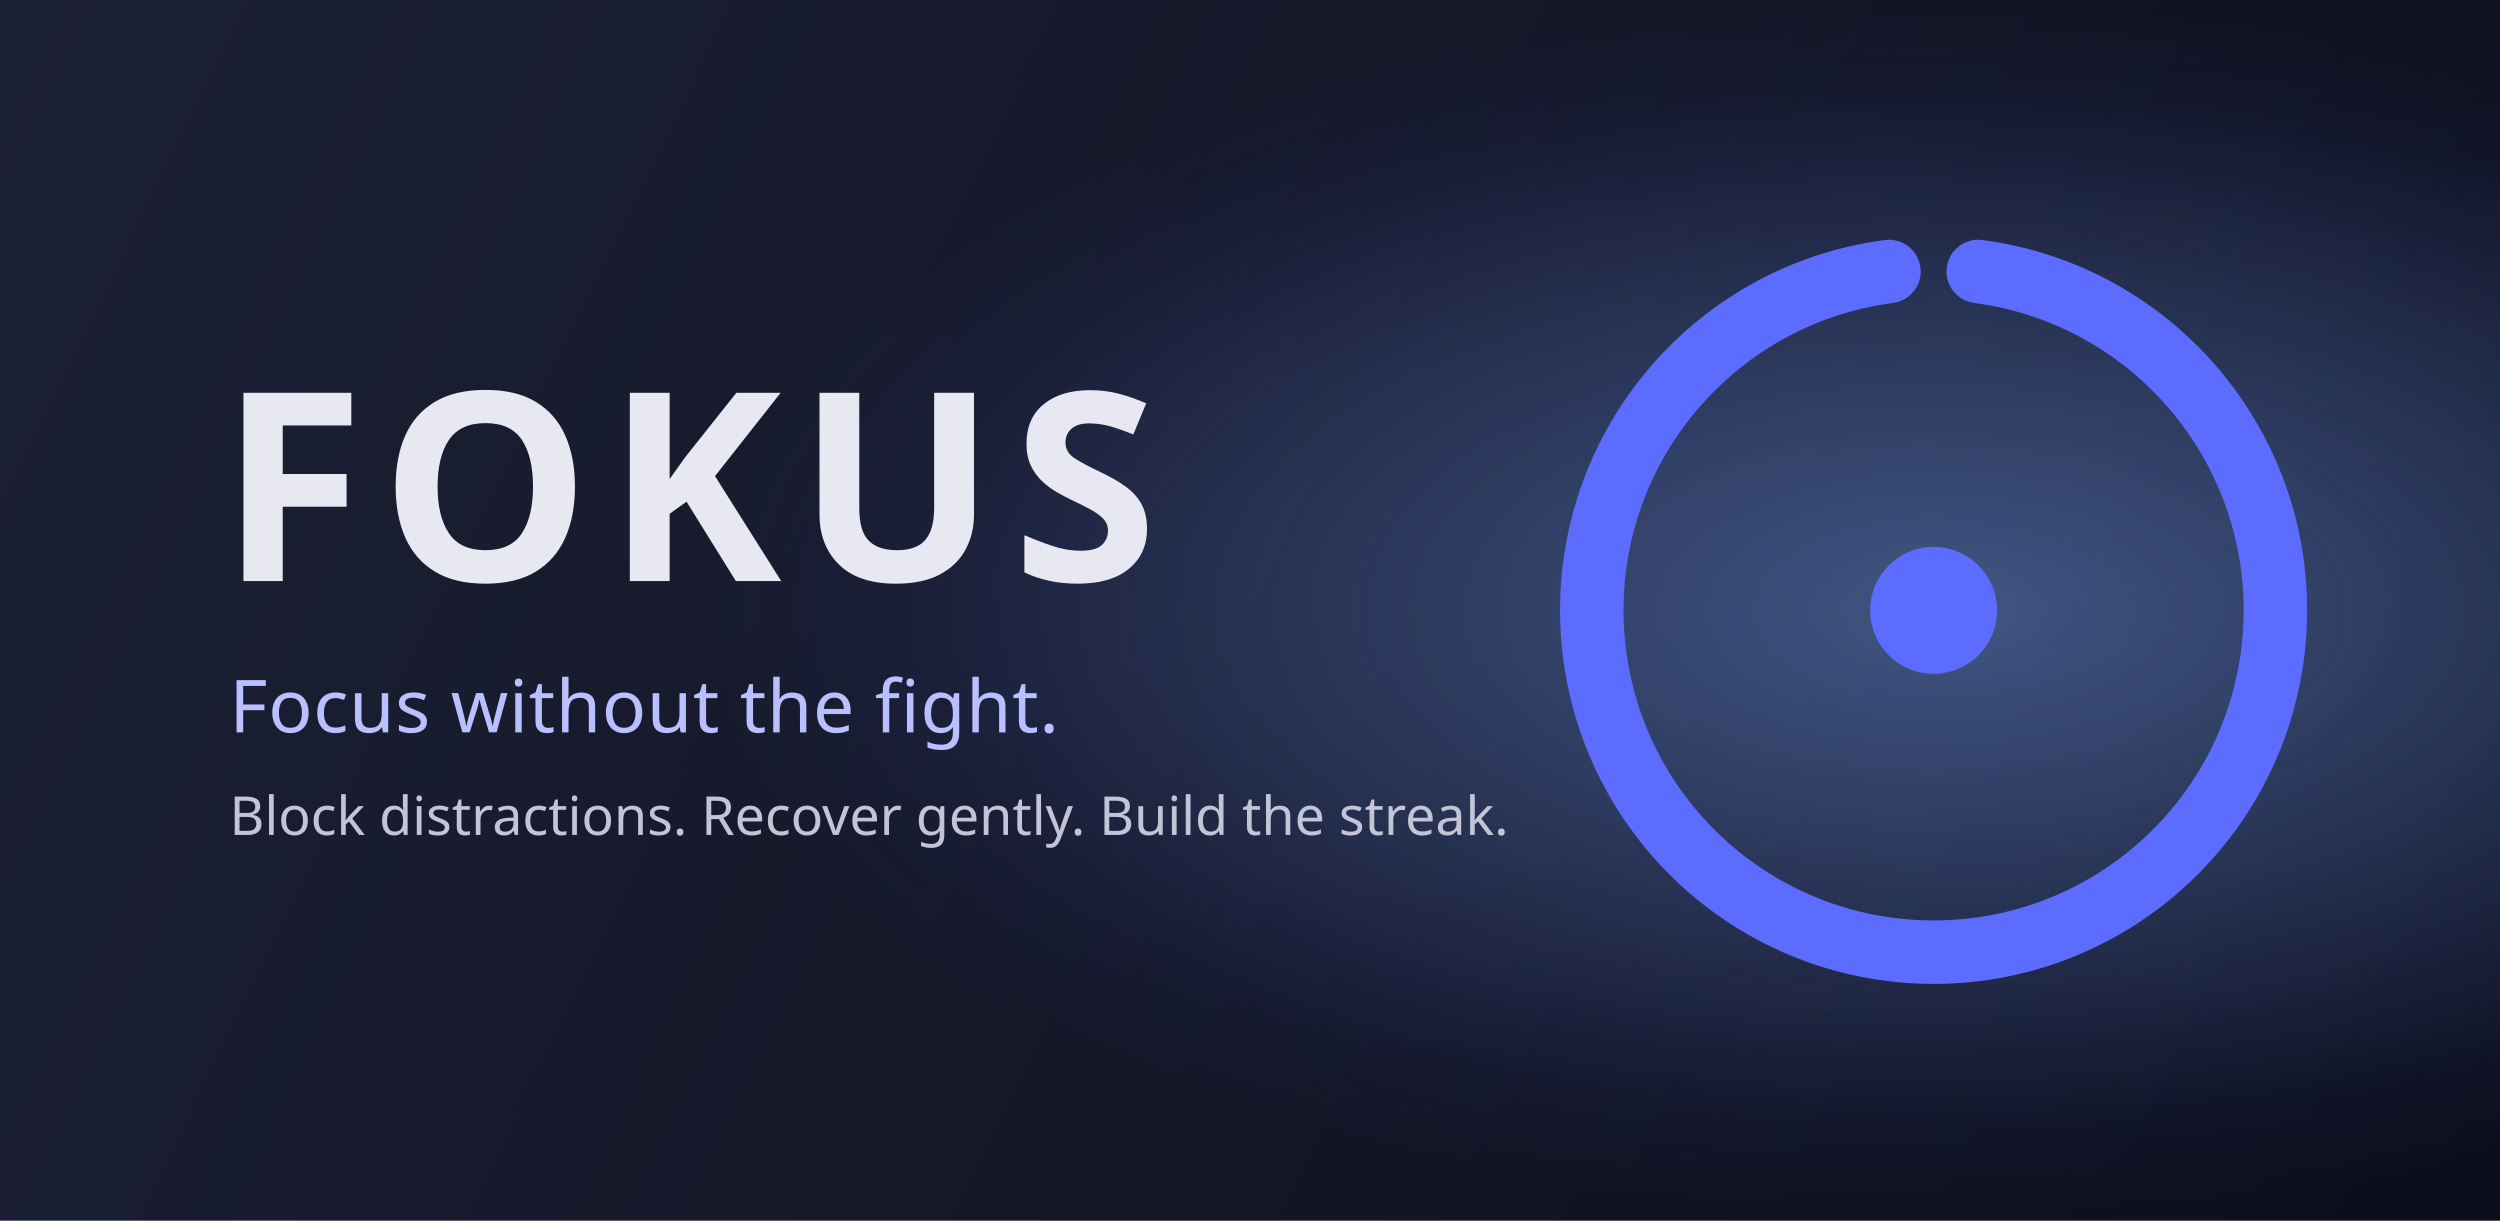
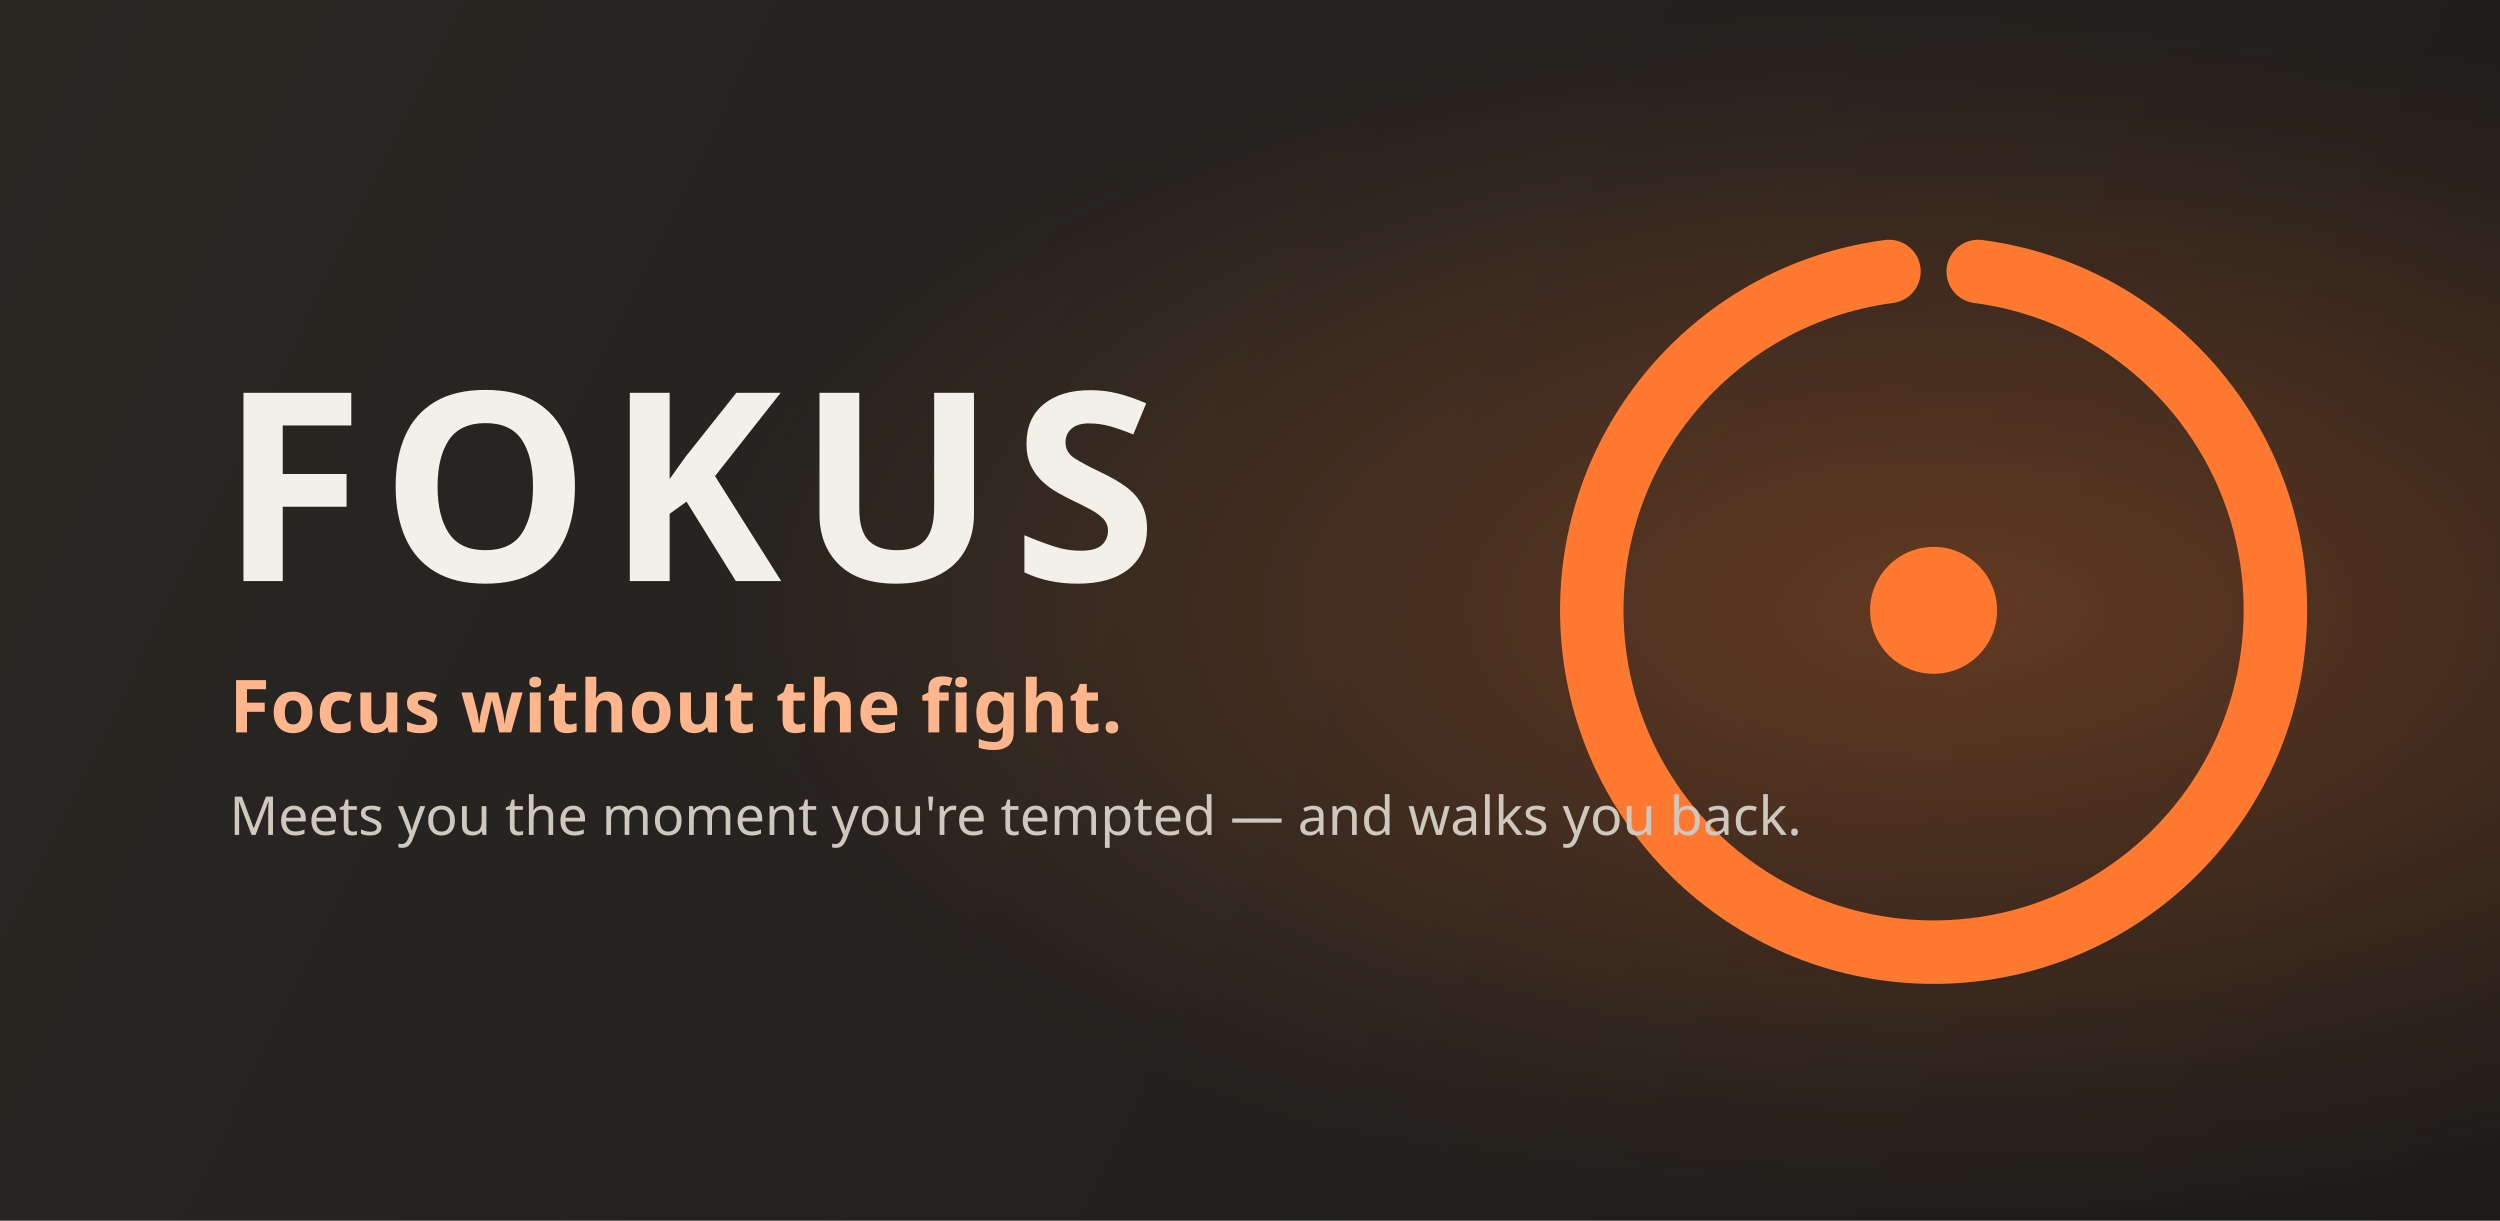
<svg xmlns="http://www.w3.org/2000/svg" width="1024" height="500" viewBox="0 0 1024 500" fill="none" role="img" aria-label="FOKUS Play Store feature graphic">
  <defs>
    <linearGradient id="fgBg" x1="0" y1="0" x2="1024" y2="500" gradientUnits="userSpaceOnUse">
-       <stop offset="0" stop-color="#1D2136" />
-       <stop offset="1" stop-color="#0B0E1A" />
+       <stop offset="0" stop-color="#2A2723" />
+       <stop offset="1" stop-color="#1C1B19" />
    </linearGradient>
-     <linearGradient id="fgFocus" x1="700" y1="120" x2="920" y2="380" gradientUnits="userSpaceOnUse">
-       <stop offset="0" stop-color="#5B6CFF" />
-       <stop offset="1" stop-color="#7A6BFF" />
+     <linearGradient id="fgEmber" x1="660" y1="120" x2="924" y2="380" gradientUnits="userSpaceOnUse">
+       <stop offset="0" stop-color="#FF7A30" />
+       <stop offset="1" stop-color="#E8611F" />
    </linearGradient>
    <radialGradient id="fgGlow" cx="0.78" cy="0.5" r="0.5">
-       <stop offset="0" stop-color="#5B6CFF" stop-opacity="0.35" />
-       <stop offset="1" stop-color="#5B6CFF" stop-opacity="0" />
-     </radialGradient>
-     <radialGradient id="fgGlowSage" cx="0.78" cy="0.5" r="0.42">
-       <stop offset="0" stop-color="#8FD3C4" stop-opacity="0.22" />
-       <stop offset="1" stop-color="#8FD3C4" stop-opacity="0" />
+       <stop offset="0" stop-color="#FF7A30" stop-opacity="0.30" />
+       <stop offset="1" stop-color="#FF7A30" stop-opacity="0" />
    </radialGradient>
  </defs>
  <rect width="1024" height="500" fill="url(#fgBg)" />
  <rect width="1024" height="500" fill="url(#fgGlow)" />
-   <rect width="1024" height="500" fill="url(#fgGlowSage)" />
  <g transform="translate(792 250)">
-     <path d="M18.28 -138.8 A140 140 0 1 1 -18.28 -138.8" stroke="url(#fgFocus)" stroke-width="26" stroke-linecap="round" fill="none" />
-     <circle cx="0" cy="0" r="26" fill="url(#fgFocus)" />
+     <path d="M18.28 -138.8 A140 140 0 1 1 -18.28 -138.8" stroke="url(#fgEmber)" stroke-width="26" stroke-linecap="round" fill="none" />
+     <circle cx="0" cy="0" r="26" fill="url(#fgEmber)" />
  </g>
-   <text x="90" y="238" font-family="'Plus Jakarta Sans', sans-serif" font-size="108" font-weight="700" letter-spacing="6.5" fill="#E7E8F2">FOKUS</text>
-   <text x="94" y="300" font-family="'Plus Jakarta Sans', sans-serif" font-size="30" font-weight="500" letter-spacing="0.3" fill="#B9C0FF">Focus without the fight.</text>
-   <text x="94" y="342" font-family="'Plus Jakarta Sans', sans-serif" font-size="22" font-weight="400" fill="#C3C5D6">Block distractions. Recover gently. Build the streak.</text>
+   <text x="90" y="238" font-family="'Plus Jakarta Sans', sans-serif" font-size="108" font-weight="700" letter-spacing="6.5" fill="#F3EFE9">FOKUS</text>
+   <text x="94" y="300" font-family="'Plus Jakarta Sans', sans-serif" font-size="30" font-weight="600" letter-spacing="0.3" fill="#FFB68C">Focus without the fight.</text>
+   <text x="94" y="342" font-family="'Plus Jakarta Sans', sans-serif" font-size="22" font-weight="400" fill="#CFC8BF">Meets you the moment you're tempted — and walks you back.</text>
</svg>
